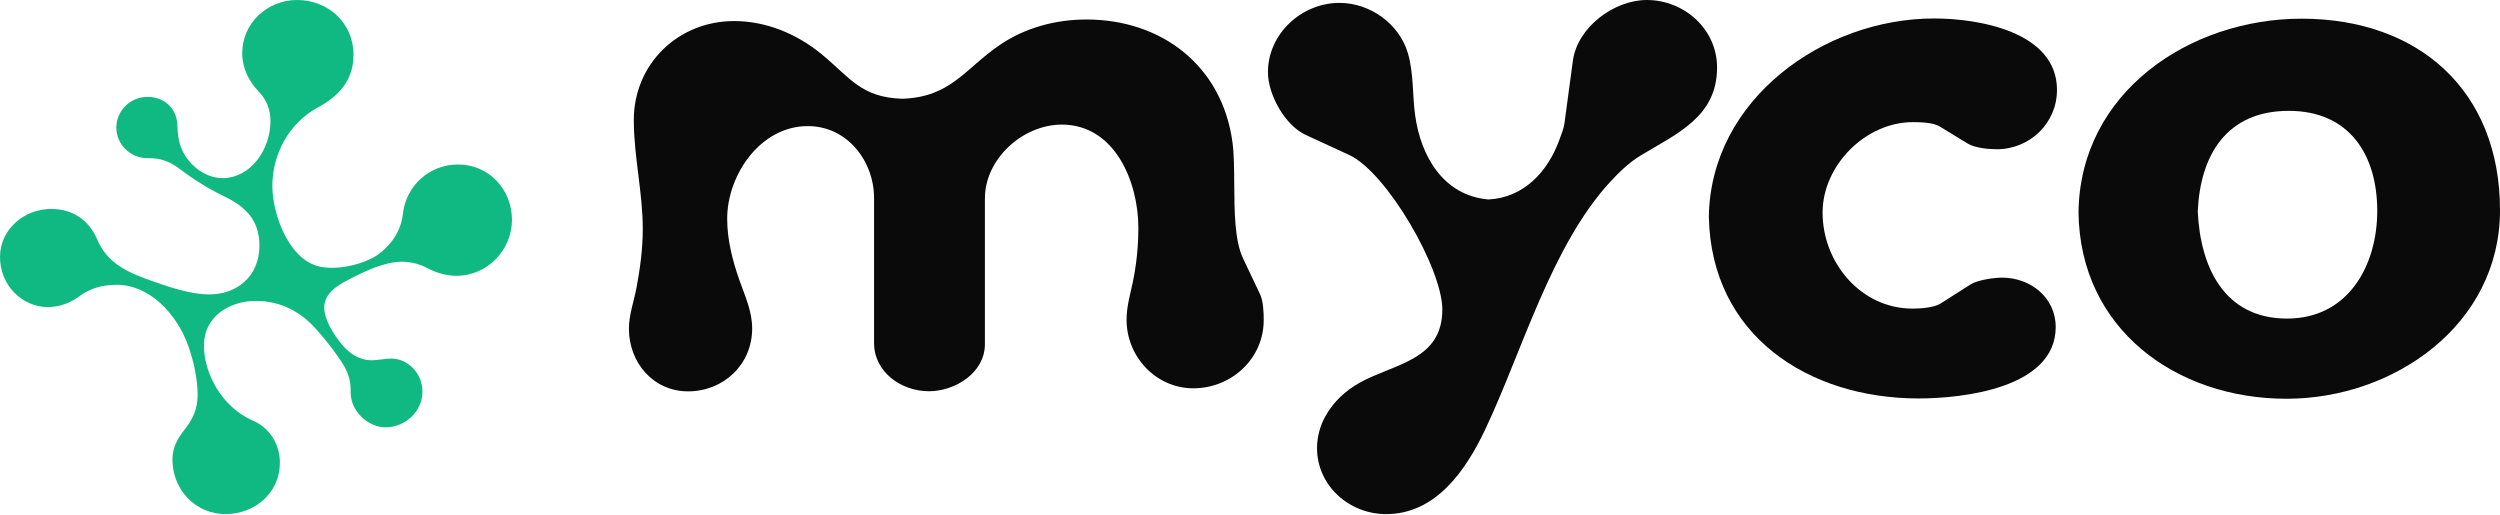
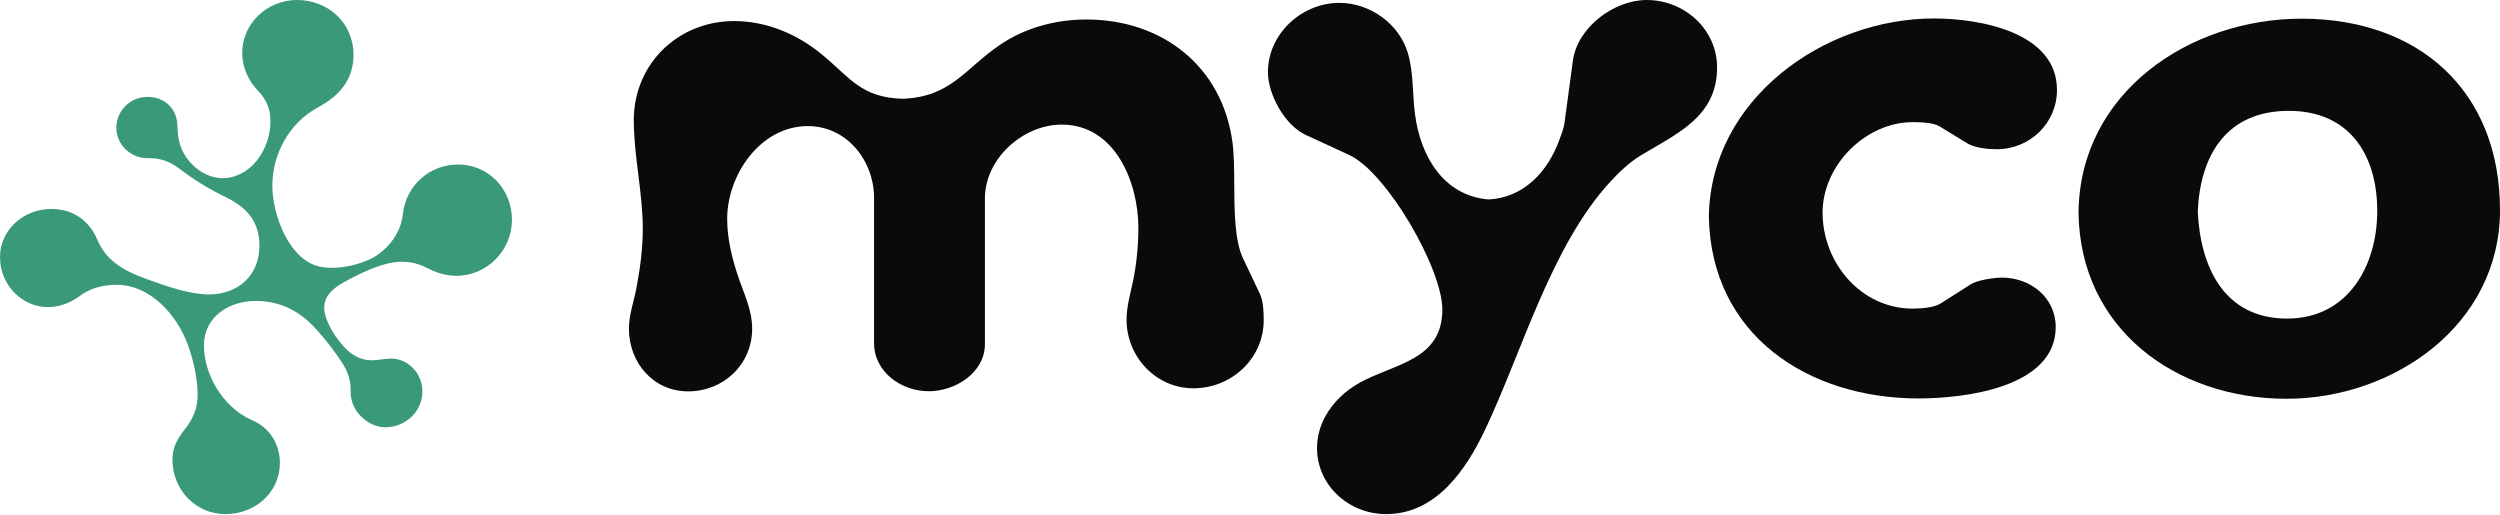
<svg xmlns="http://www.w3.org/2000/svg" viewBox="0 0 1368.2 281.36">
  <g transform="translate(-31.02 -30.41) scale(0.33436)">
-     <path d="m842.4 360.2c-45.82 0-85.25 33.66-90.37 82.05-3.072 27.39-19.97 51.07-41.6 66.18-23.55 15.49-63.1 24.32-90.62 19.58-53.38-8.064-81.28-86.02-81.28-132.9 0-51.58 27.14-102.7 74.5-128.3 34.05-18.18 58.37-44.42 58.37-86.14 0-52.86-42.37-89.73-92.29-89.73-49.15 0-89.86 38.27-89.86 86.66 0 25.09 11.01 46.59 26.37 62.46 13.44 13.82 19.84 30.08 19.84 49.02 0 46.85-32.51 93.44-78.59 93.44-32.38 0-64.51-28.29-71.17-61.95-2.176-9.728-2.176-18.05-2.688-26.37-1.664-27.26-22.4-44.67-48.77-44.67-28.8 0-51.07 23.17-51.07 50.43 0 27.52 23.17 49.92 51.07 49.92 19.84-0.512 34.69 4.48 50.56 16 24.58 18.69 46.98 32.64 73.34 45.7 35.58 16.77 59.26 38.91 59.26 81.41 0 50.05-36.35 79.87-82.43 79.87-31.23 0-68.74-12.93-105-26.11-37.25-13.82-63.87-30.34-77.95-63.62-13.95-32.51-40.83-50.18-75.39-50.18-45.18 0-83.84 34.18-83.84 78.46 0 47.87 37.63 82.18 78.21 82.18 19.2 0 37.25-7.04 51.46-17.54 17.54-13.44 38.4-18.94 61.7-18.94 51.71 0 97.66 45.57 117.1 100.9 9.344 26.62 14.98 55.42 14.98 79.23s-8.192 40.19-21.76 57.47c-12.03 15.1-19.46 29.82-19.46 48.26 0 50.82 39.17 89.47 86.53 89.47 48.38 0 89.34-34.82 89.34-84.1 0-31.49-18.18-58.5-45.44-69.5-49.41-22.02-78.85-76.29-78.85-122.5 0-47.62 41.98-72.83 84.74-72.83 42.37 0 74.37 18.43 100.2 47.62 16.64 18.69 32.51 39.17 44.67 59.26 7.04 12.29 10.5 24.7 10.5 38.4v4.352c0 31.74 29.31 57.22 56.83 57.22 32.9 0 60.67-26.24 60.67-58.37 0-29.95-23.55-54.14-51.33-54.14-10.37 0-21.25 2.816-32.13 2.816-18.82 0-34.82-10.11-47.1-24.45-15.49-17.66-30.21-43.01-30.21-62.08 0-20.86 18.3-34.3 37.5-44.16 27.9-14.72 60.8-30.59 89.47-30.59 14.46 0 28.29 3.456 40.45 9.728 14.72 7.808 31.87 13.31 48.9 13.31 49.92 0 91.01-41.34 91.01-92.03-0.384-50.43-38.53-90.24-88.45-90.24z" fill="#10b981" />
+     <path d="m842.4 360.2c-45.82 0-85.25 33.66-90.37 82.05-3.072 27.39-19.97 51.07-41.6 66.18-23.55 15.49-63.1 24.32-90.62 19.58-53.38-8.064-81.28-86.02-81.28-132.9 0-51.58 27.14-102.7 74.5-128.3 34.05-18.18 58.37-44.42 58.37-86.14 0-52.86-42.37-89.73-92.29-89.73-49.15 0-89.86 38.27-89.86 86.66 0 25.09 11.01 46.59 26.37 62.46 13.44 13.82 19.84 30.08 19.84 49.02 0 46.85-32.51 93.44-78.59 93.44-32.38 0-64.51-28.29-71.17-61.95-2.176-9.728-2.176-18.05-2.688-26.37-1.664-27.26-22.4-44.67-48.77-44.67-28.8 0-51.07 23.17-51.07 50.43 0 27.52 23.17 49.92 51.07 49.92 19.84-0.512 34.69 4.48 50.56 16 24.58 18.69 46.98 32.64 73.34 45.7 35.58 16.77 59.26 38.91 59.26 81.41 0 50.05-36.35 79.87-82.43 79.87-31.23 0-68.74-12.93-105-26.11-37.25-13.82-63.87-30.34-77.95-63.62-13.95-32.51-40.83-50.18-75.39-50.18-45.18 0-83.84 34.18-83.84 78.46 0 47.87 37.63 82.18 78.21 82.18 19.2 0 37.25-7.04 51.46-17.54 17.54-13.44 38.4-18.94 61.7-18.94 51.71 0 97.66 45.57 117.1 100.9 9.344 26.62 14.98 55.42 14.98 79.23s-8.192 40.19-21.76 57.47c-12.03 15.1-19.46 29.82-19.46 48.26 0 50.82 39.17 89.47 86.53 89.47 48.38 0 89.34-34.82 89.34-84.1 0-31.49-18.18-58.5-45.44-69.5-49.41-22.02-78.85-76.29-78.85-122.5 0-47.62 41.98-72.83 84.74-72.83 42.37 0 74.37 18.43 100.2 47.62 16.64 18.69 32.51 39.17 44.67 59.26 7.04 12.29 10.5 24.7 10.5 38.4v4.352c0 31.74 29.31 57.22 56.83 57.22 32.9 0 60.67-26.24 60.67-58.37 0-29.95-23.55-54.14-51.33-54.14-10.37 0-21.25 2.816-32.13 2.816-18.82 0-34.82-10.11-47.1-24.45-15.49-17.66-30.21-43.01-30.21-62.08 0-20.86 18.3-34.3 37.5-44.16 27.9-14.72 60.8-30.59 89.47-30.59 14.46 0 28.29 3.456 40.45 9.728 14.72 7.808 31.87 13.31 48.9 13.31 49.92 0 91.01-41.34 91.01-92.03-0.384-50.43-38.53-90.24-88.45-90.24z" fill="#3a9a78" />
  </g>
  <g transform="translate(344.2 0)">
    <path d="M 470.397 109.165 C 445.747 107.038 433.297 85.516 430.249 62.874 C 428.754 51.773 429.496 40.014 426.345 29.2 C 421.616 12.981 405.569 1.578 388.866 1.578 C 368.169 1.578 349.715 18.444 349.715 39.517 C 349.715 51.79 359.056 68.616 370.378 73.834 L 394.122 84.777 C 414.766 94.291 445.162 146.99 445.162 169.409 C 445.162 197.236 418.838 198.999 400.117 209.34 C 392.126 213.753 385.557 219.888 381.114 227.865 C 378.237 233.027 376.578 239.254 376.578 245.176 C 376.578 265.887 394.245 281.362 414.367 281.362 C 441.719 281.362 458.139 257.201 468.624 235.054 C 488.863 192.305 504.796 134.459 537.139 99.401 C 542.085 94.04 547.596 88.784 553.869 84.991 C 573.562 73.082 595.521 63.928 595.521 36.942 C 595.521 15.919 577.524 0 557.05 0 C 539.11 0 519.072 14.912 516.6 33.265 L 511.973 67.613 C 511.602 70.373 510.214 73.73 509.241 76.439 C 502.983 93.854 489.766 108.223 470.397 109.165 Z" fill="#0a0a0a" fill-rule="evenodd" />
    <path d="M 149.736 54.049 C 127.102 53.374 121.178 42.654 105.563 29.756 C 92.103 18.638 75.207 11.527 57.576 11.527 C 26.935 11.527 2.666 34.942 2.666 65.733 C 2.666 85.64 7.578 105.299 7.578 125.277 C 7.578 136.141 6.133 146.865 4.133 157.514 C 2.719 165.045 0 172.151 0 179.941 C 0 198.446 13.312 214.185 32.385 214.185 C 51.781 214.185 67.443 199.487 67.443 179.785 C 67.443 170.24 63.513 161.988 60.431 153.215 C 56.672 142.517 53.771 131.14 53.771 119.719 C 53.771 95.706 71.976 69.011 97.878 69.011 C 119.506 69.011 134.155 88.158 134.155 108.395 L 134.155 187.723 C 134.155 203.574 148.982 214.122 164.188 214.122 C 178.42 214.122 194.817 204.131 194.817 188.305 L 194.817 108.606 C 194.817 86.819 215.68 68.191 236.873 68.191 C 266.136 68.191 278.799 99.855 278.799 124.61 C 278.799 134.631 277.801 144.861 275.708 154.663 C 274.265 161.425 272.342 167.991 272.342 174.987 C 272.342 195.222 288.425 212.509 308.903 212.509 C 329.685 212.509 347.406 196.349 347.406 175.214 C 347.406 170.925 347.191 164.806 345.373 160.969 L 336.072 141.35 C 331.477 131.657 331.374 115.67 331.278 100.775 C 331.224 92.399 331.172 84.368 330.325 77.995 C 324.764 36.174 291.736 10.667 250.363 10.667 C 233.637 10.667 216.819 15.147 202.962 24.601 C 183.681 37.753 176.316 53.058 149.736 54.049 Z" fill="#0a0a0a" fill-rule="evenodd" />
    <path d="M 591.019 118.536 C 592.213 183.416 645.252 218.065 705.821 218.065 C 730.525 218.065 780.846 212.244 780.846 178.965 C 780.846 162.798 766.989 151.936 751.514 151.936 C 746.951 151.936 737.978 153.275 734.241 155.656 L 717.791 166.133 C 714.219 168.407 706.788 168.895 702.533 168.895 C 674.208 168.895 653.264 143.737 653.264 116.356 C 653.264 90.575 676.669 66.846 702.689 66.846 C 706.796 66.846 713.802 67.042 717.285 69.169 L 732.663 78.556 C 736.618 80.97 743.908 81.677 748.564 81.677 C 766.724 81.677 781.547 67.389 781.547 49.224 C 781.547 17.378 738.764 10.104 714.274 10.104 C 653.959 10.104 591.972 54.302 591.019 118.536 Z" fill="#0a0a0a" fill-rule="evenodd" />
    <path d="M 793.329 116.216 C 794.064 180.03 846.701 218.235 907.176 218.235 C 965.8 218.235 1024 177.856 1024 115.037 C 1024 49.656 979.507 10.224 915.421 10.224 C 854.033 10.224 794.097 50.59 793.329 116.216 Z M 858.59 115.691 C 859.972 145.903 872.846 174.349 907.482 174.349 C 940.769 174.349 956.818 145.516 956.818 115.436 C 956.818 84.681 941.535 60.666 908.42 60.666 C 874.41 60.666 859.933 84.815 858.59 115.691 Z" fill="#0a0a0a" fill-rule="evenodd" />
  </g>
</svg>
